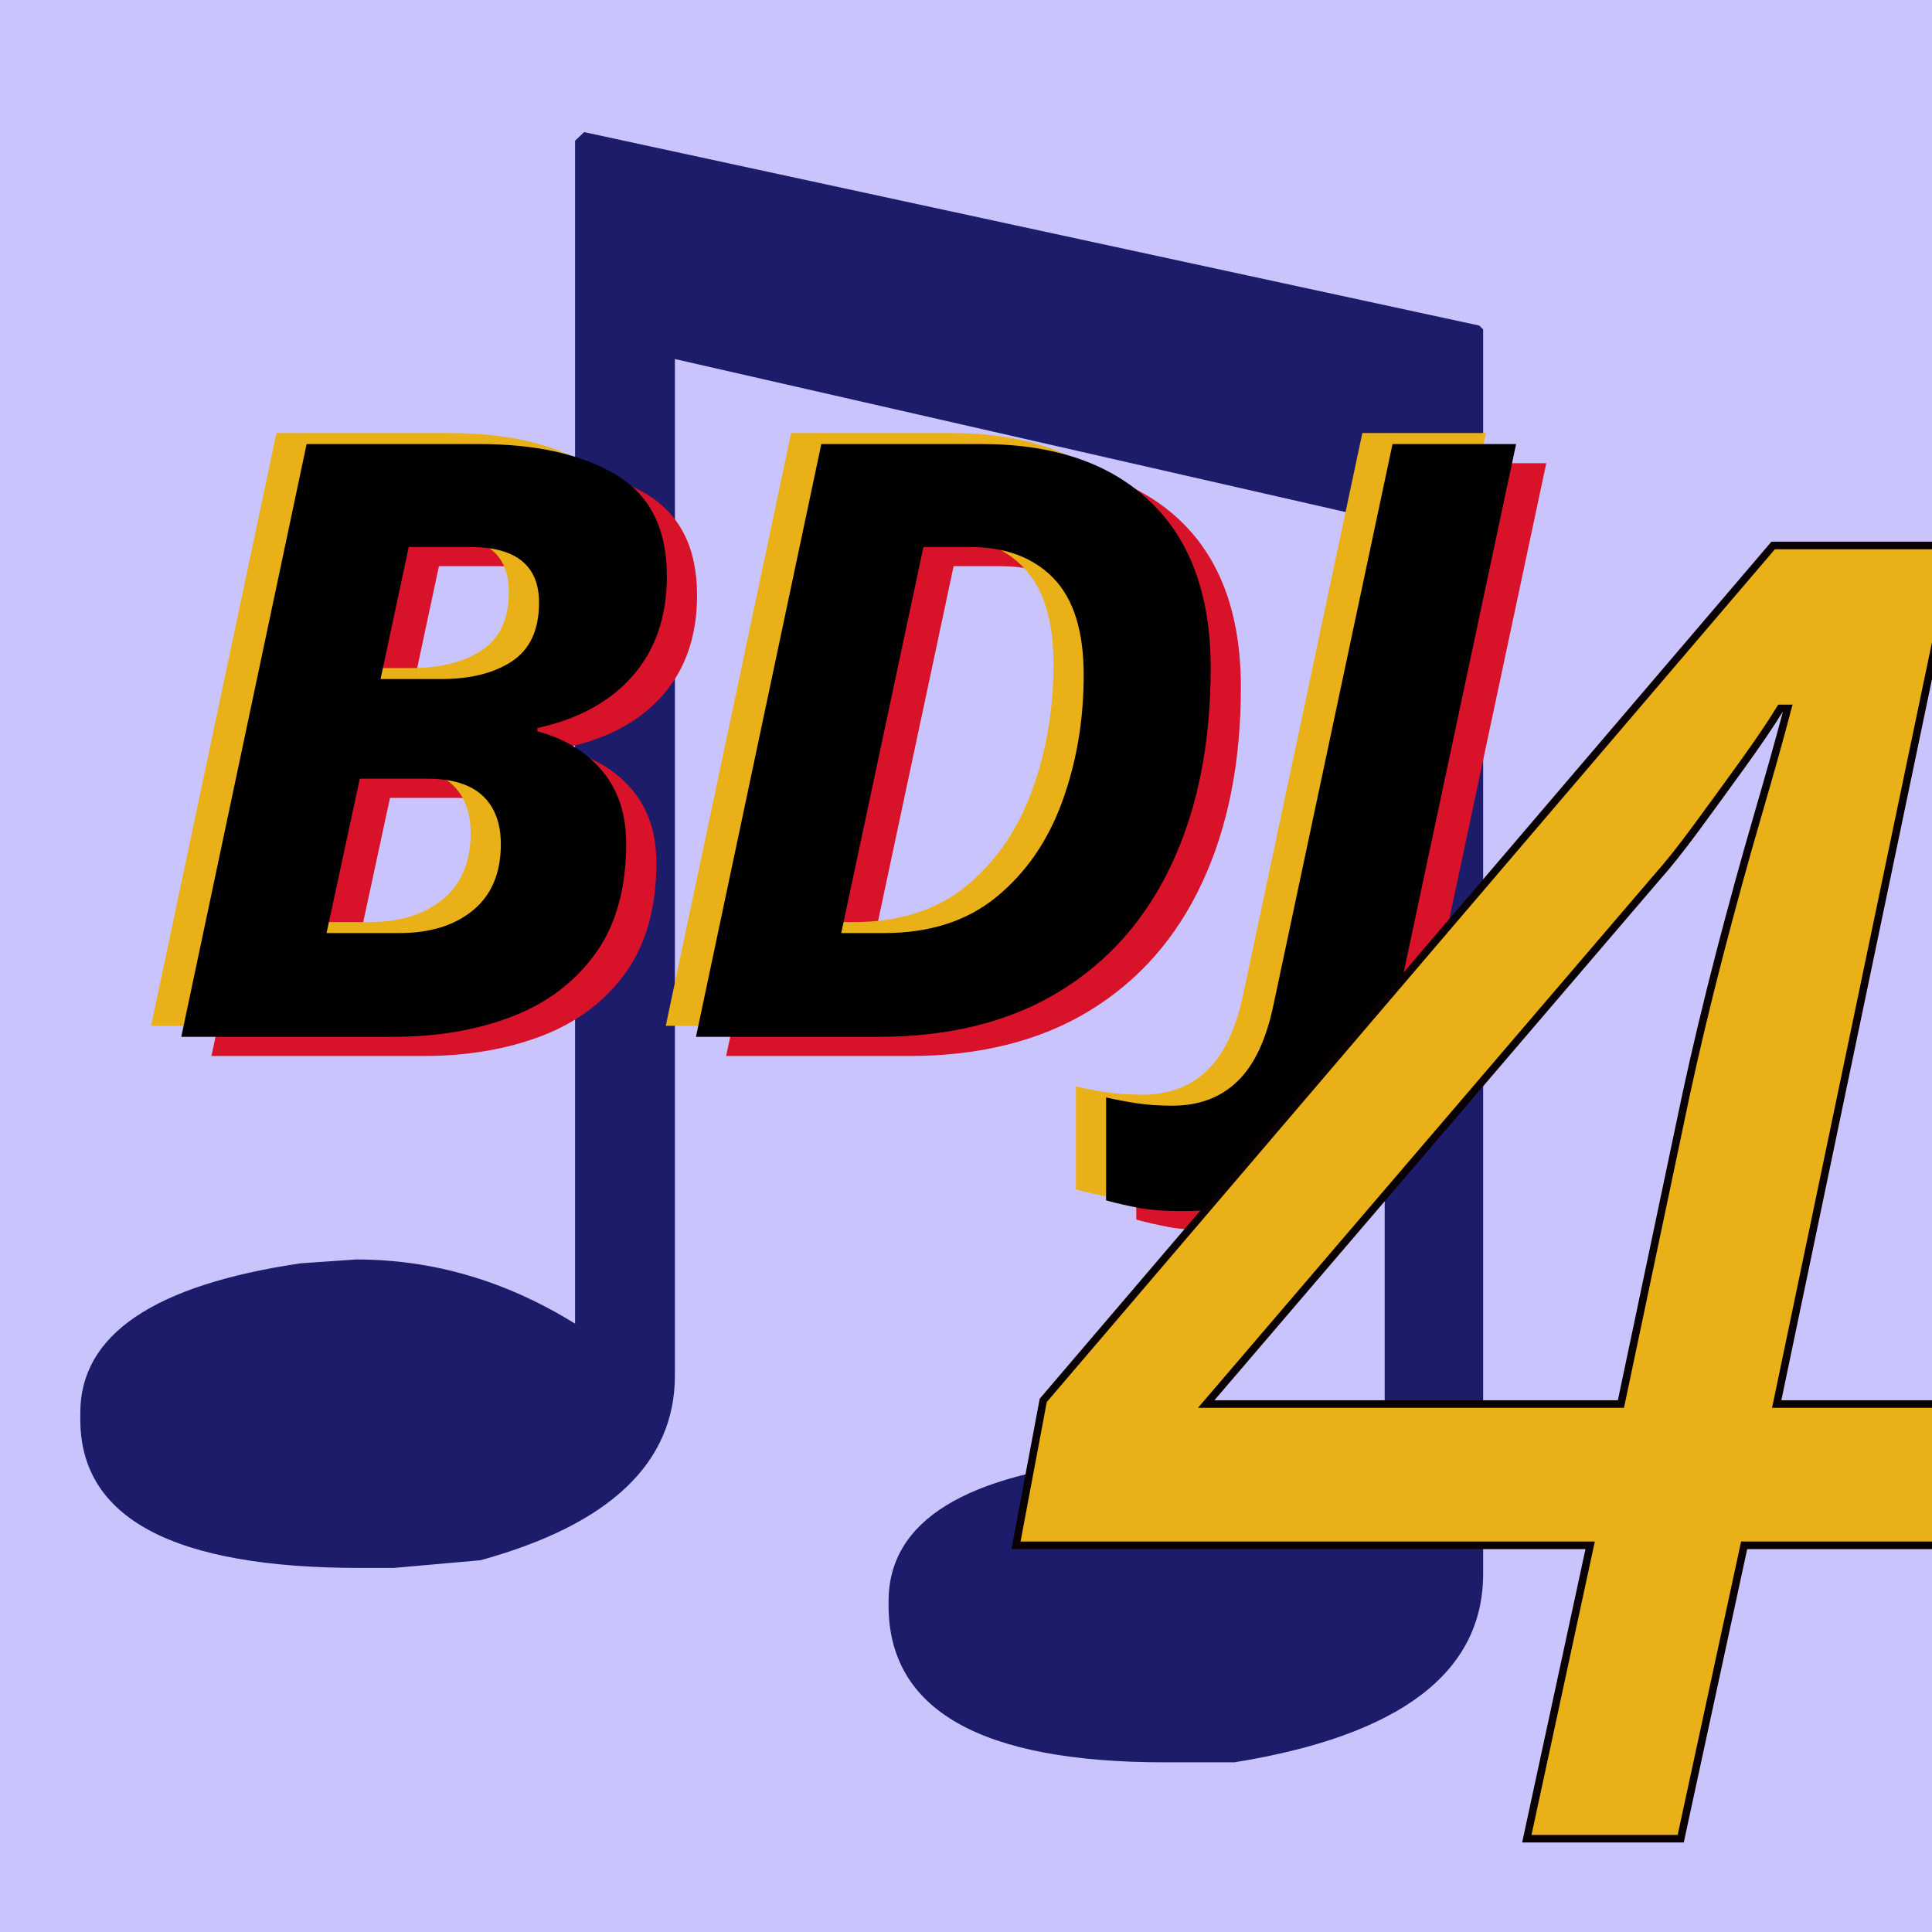
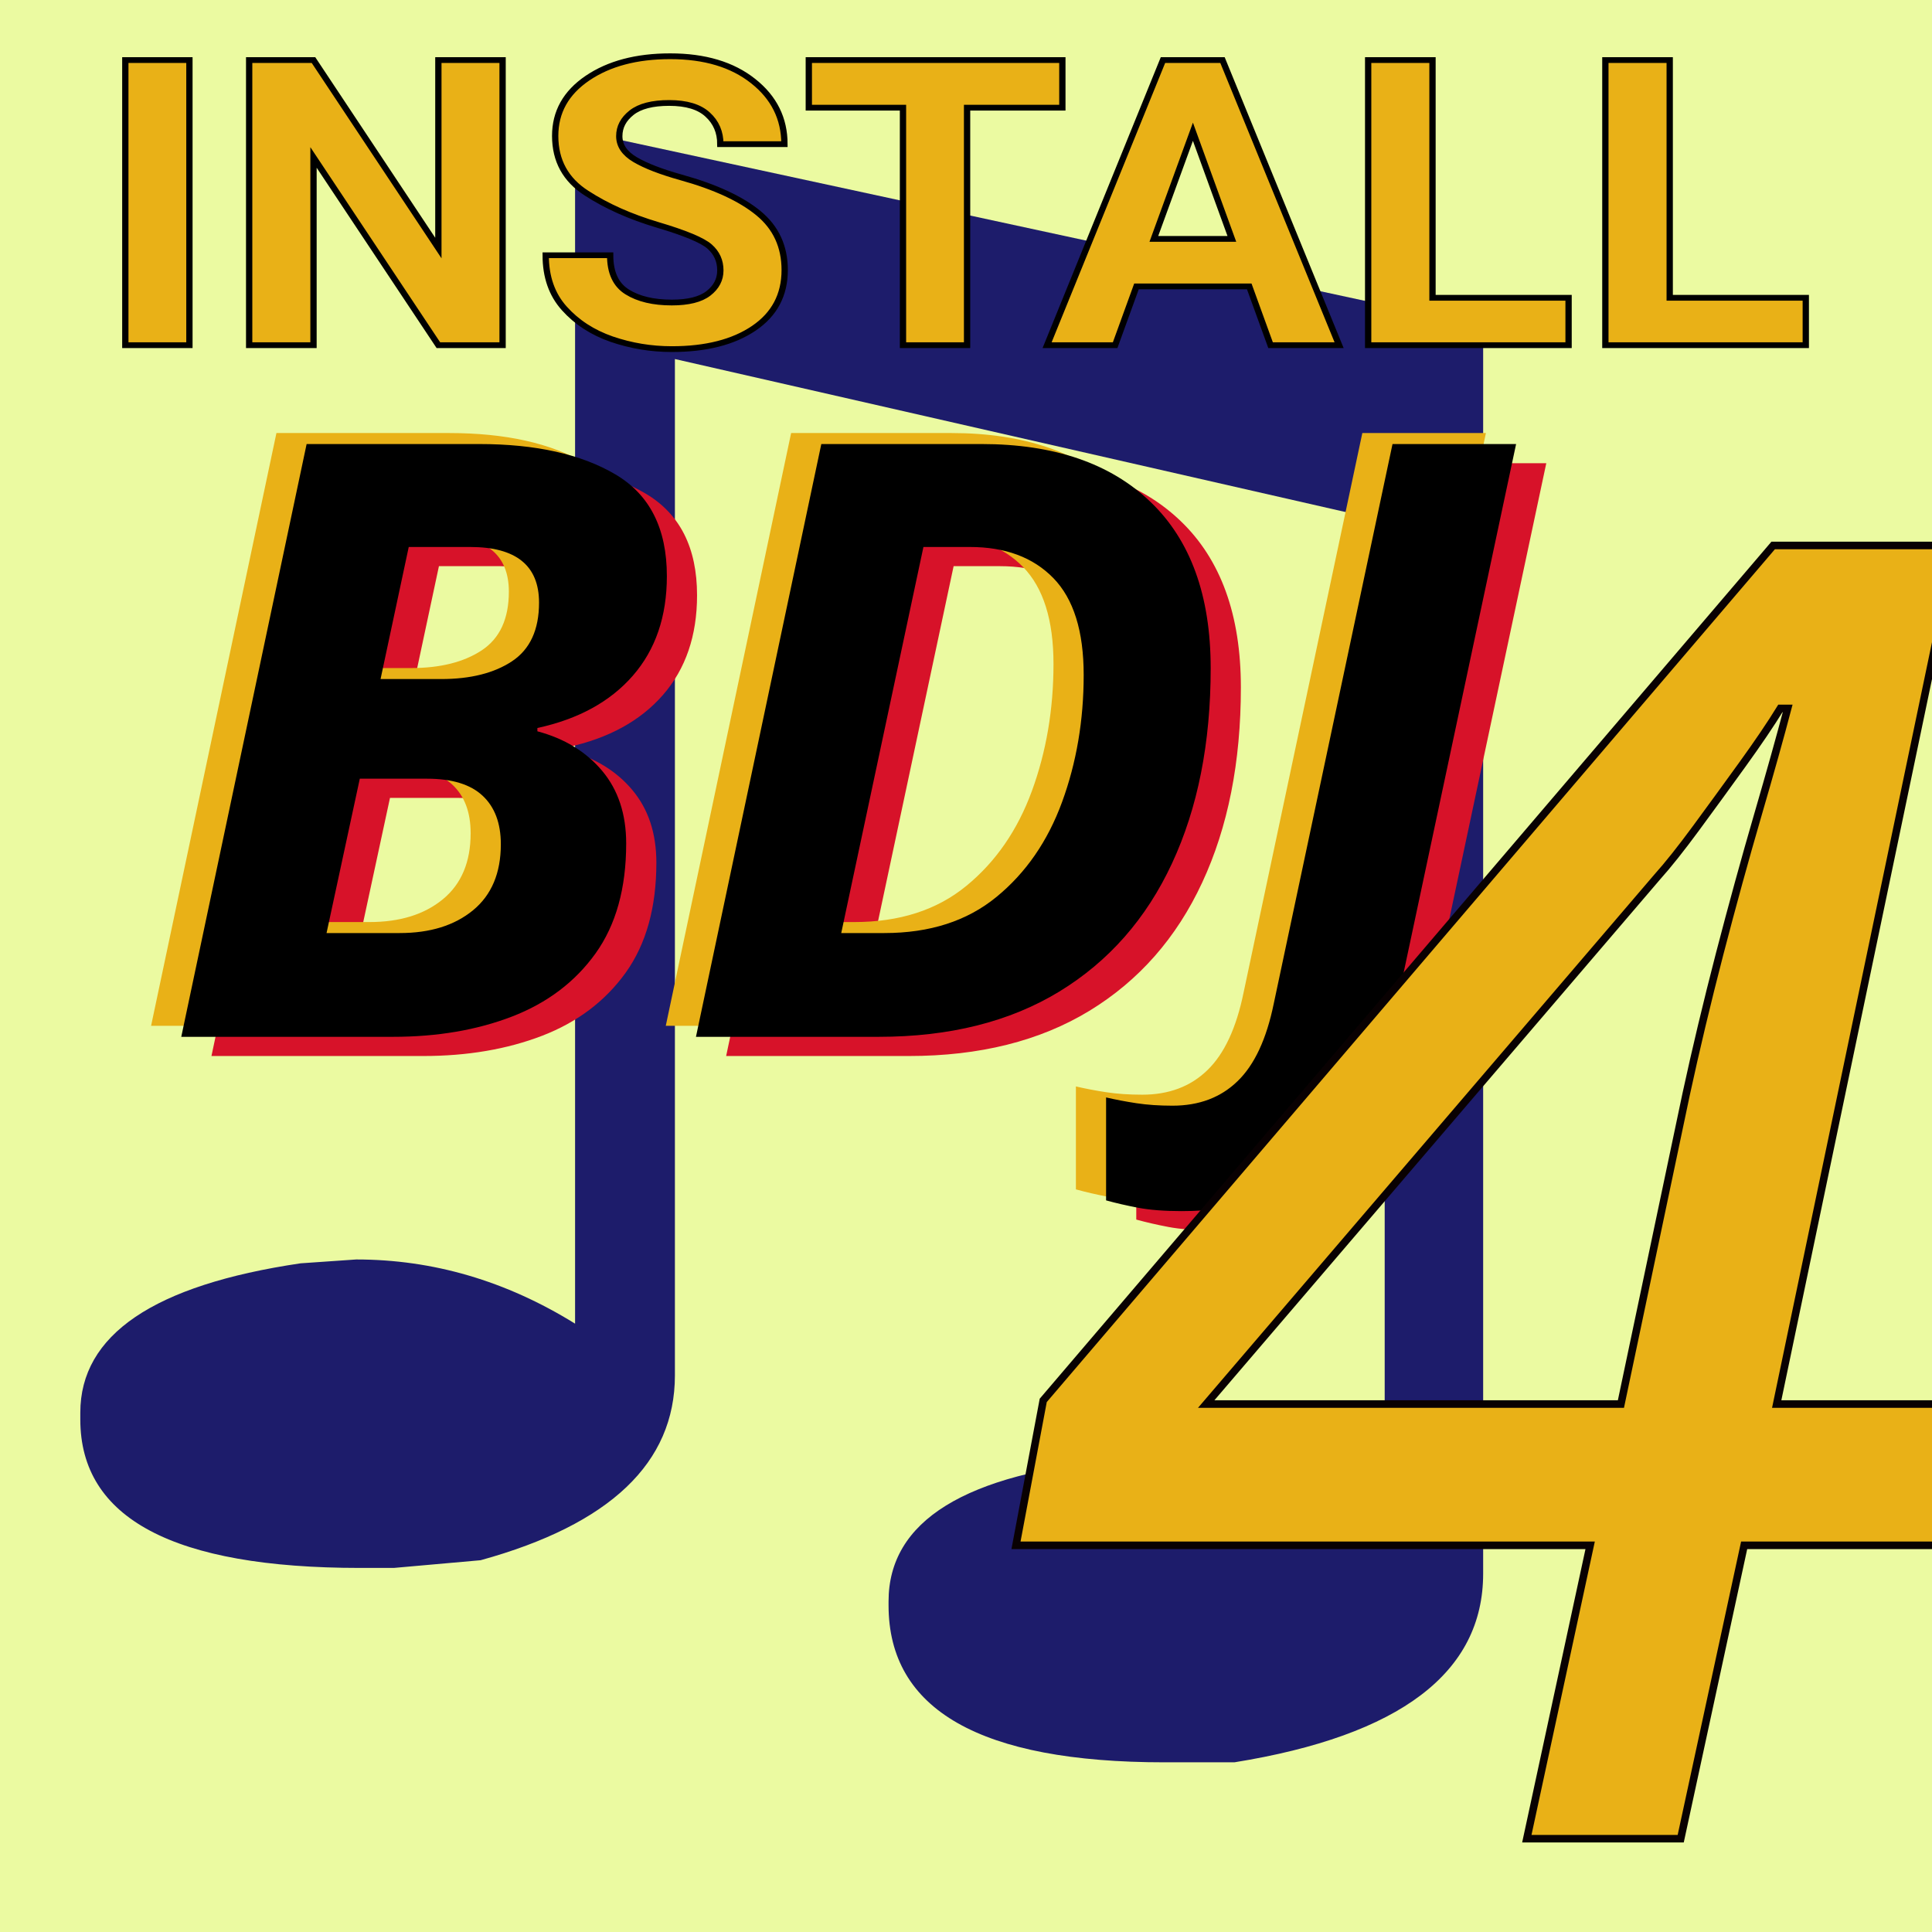
<svg xmlns="http://www.w3.org/2000/svg" width="256" height="256" id="svg4756" version="1.1" viewBox="0 0 256 256">
  <defs id="defs4758" />
  <g id="layer5" style="display:inline" transform="translate(-8.53334,-8.53334)">
-     <rect style="opacity:1;fill:#bbb5fb;fill-opacity:0.791;stroke:none;stroke-width:0;stroke-miterlimit:4;stroke-dasharray:none;stroke-opacity:1" id="rect4218" width="256" height="256" x="8.533" y="8.533" />
+     <rect style="opacity:1;fill:#e7f98b;fill-opacity:0.81;stroke:none;stroke-width:0;stroke-miterlimit:4;stroke-dasharray:none;stroke-opacity:1" id="rect4218" width="256" height="256" x="8.533" y="8.533" />
  </g>
  <g id="layer1" transform="translate(-8.53334,183.4667)" style="display:inline">
    <text xml:space="preserve" style="font-style:normal;font-variant:normal;font-weight:normal;font-stretch:normal;font-size:9.453px;line-height:0%;font-family:'Droid Serif';-inkscape-font-specification:'Droid Serif';text-align:start;letter-spacing:0px;word-spacing:0px;writing-mode:lr-tb;text-anchor:start;fill:#1d1c6b;fill-opacity:1;stroke:none;stroke-width:0.788px;stroke-linecap:butt;stroke-linejoin:miter;stroke-opacity:1" x="-39.013" y="27.359" id="text4173" transform="scale(1.162914,0.859909)">
      <tspan id="tspan4175" x="-39.013" y="27.359" style="font-style:normal;font-variant:normal;font-weight:normal;font-stretch:normal;font-size:302.285px;line-height:125%;font-family:'Droid Serif';-inkscape-font-specification:'Droid Serif';text-align:start;writing-mode:lr-tb;text-anchor:start;fill:#1d1c6b;fill-opacity:1;stroke-width:0.788px">♫</tspan>
    </text>
  </g>
  <g id="layer4" style="display:inline" transform="translate(-8.53334,-8.53334)">
    <g id="g39" transform="translate(5.517523,-12.83611)">
      <text id="text4150" y="161.295" x="28.175" style="font-style:normal;font-weight:normal;line-height:0%;font-family:sans-serif;letter-spacing:0px;word-spacing:0px;display:inline;fill:#d71229;fill-opacity:1;stroke:none;stroke-width:1px;stroke-linecap:butt;stroke-linejoin:miter;stroke-opacity:1" xml:space="preserve">
        <tspan style="font-style:italic;font-variant:normal;font-weight:bold;font-stretch:normal;font-size:110px;line-height:1.25;font-family:Kinnari;-inkscape-font-specification:'Kinnari Bold Italic';fill:#d71229;fill-opacity:1" y="161.295" x="28.175" id="tspan4152">BDJ</tspan>
      </text>
      <text id="text4150-7" y="157.295" x="20.175" style="font-style:normal;font-weight:normal;line-height:0%;font-family:sans-serif;letter-spacing:0px;word-spacing:0px;display:inline;fill:#e9b117;fill-opacity:1;stroke:none;stroke-width:1px;stroke-linecap:butt;stroke-linejoin:miter;stroke-opacity:1" xml:space="preserve">
        <tspan style="font-style:italic;font-variant:normal;font-weight:bold;font-stretch:normal;font-size:110px;line-height:1.25;font-family:Kinnari;-inkscape-font-specification:'Kinnari Bold Italic';fill:#e9b117;fill-opacity:1" y="157.295" x="20.175" id="tspan4152-5">BDJ</tspan>
      </text>
      <text id="text4150-6" y="158.755" x="24.175" style="font-style:normal;font-weight:normal;line-height:0%;font-family:sans-serif;letter-spacing:0px;word-spacing:0px;display:inline;fill:#000000;fill-opacity:1;stroke:none;stroke-width:1px;stroke-linecap:butt;stroke-linejoin:miter;stroke-opacity:1" xml:space="preserve">
        <tspan style="font-style:italic;font-variant:normal;font-weight:bold;font-stretch:normal;font-size:110px;line-height:1.25;font-family:Kinnari;-inkscape-font-specification:'Kinnari Bold Italic'" y="158.755" x="24.175" id="tspan4152-4">BDJ</tspan>
      </text>
    </g>
  </g>
  <g id="layer7">
    <text xml:space="preserve" style="font-style:normal;font-weight:normal;font-size:240px;line-height:1.25;font-family:sans-serif;letter-spacing:0px;word-spacing:0px;fill:#e9b117;fill-opacity:1;stroke:#090102;stroke-linecap:butt;stroke-opacity:1" x="133.189" y="243.637" id="text67795">
      <tspan id="tspan67793" x="133.189" y="243.637" style="font-style:italic;font-variant:normal;font-weight:normal;font-stretch:normal;font-size:240px;font-family:'Chancery Uralic';-inkscape-font-specification:'Chancery Uralic Italic';fill:#e9b117;fill-opacity:1;stroke:#090102;stroke-linecap:butt;stroke-opacity:1">4</tspan>
    </text>
  </g>
-   <g id="layer6" style="display:none" transform="translate(-8.53334,-8.53334)">
+   <g id="layer6" style="display:inline" transform="translate(-8.53334,-8.53334)">
    <text xml:space="preserve" style="font-style:normal;font-weight:normal;line-height:0%;font-family:sans-serif;letter-spacing:0px;word-spacing:0px;fill:#e9b117;fill-opacity:1;stroke:#000000;stroke-width:0.798px;stroke-linecap:butt;stroke-linejoin:miter;stroke-opacity:1" x="20.002" y="56.727" id="text4153" transform="scale(1.045264,0.9566965)">
      <tspan id="tspan4155" x="20.002" y="56.727" style="font-style:normal;font-variant:normal;font-weight:bold;font-stretch:normal;font-size:55.527px;line-height:1.25;font-family:Roboto;-inkscape-font-specification:'Roboto Bold';stroke:#000000;stroke-width:0.798px;stroke-opacity:1">INSTALL</tspan>
    </text>
  </g>
</svg>
